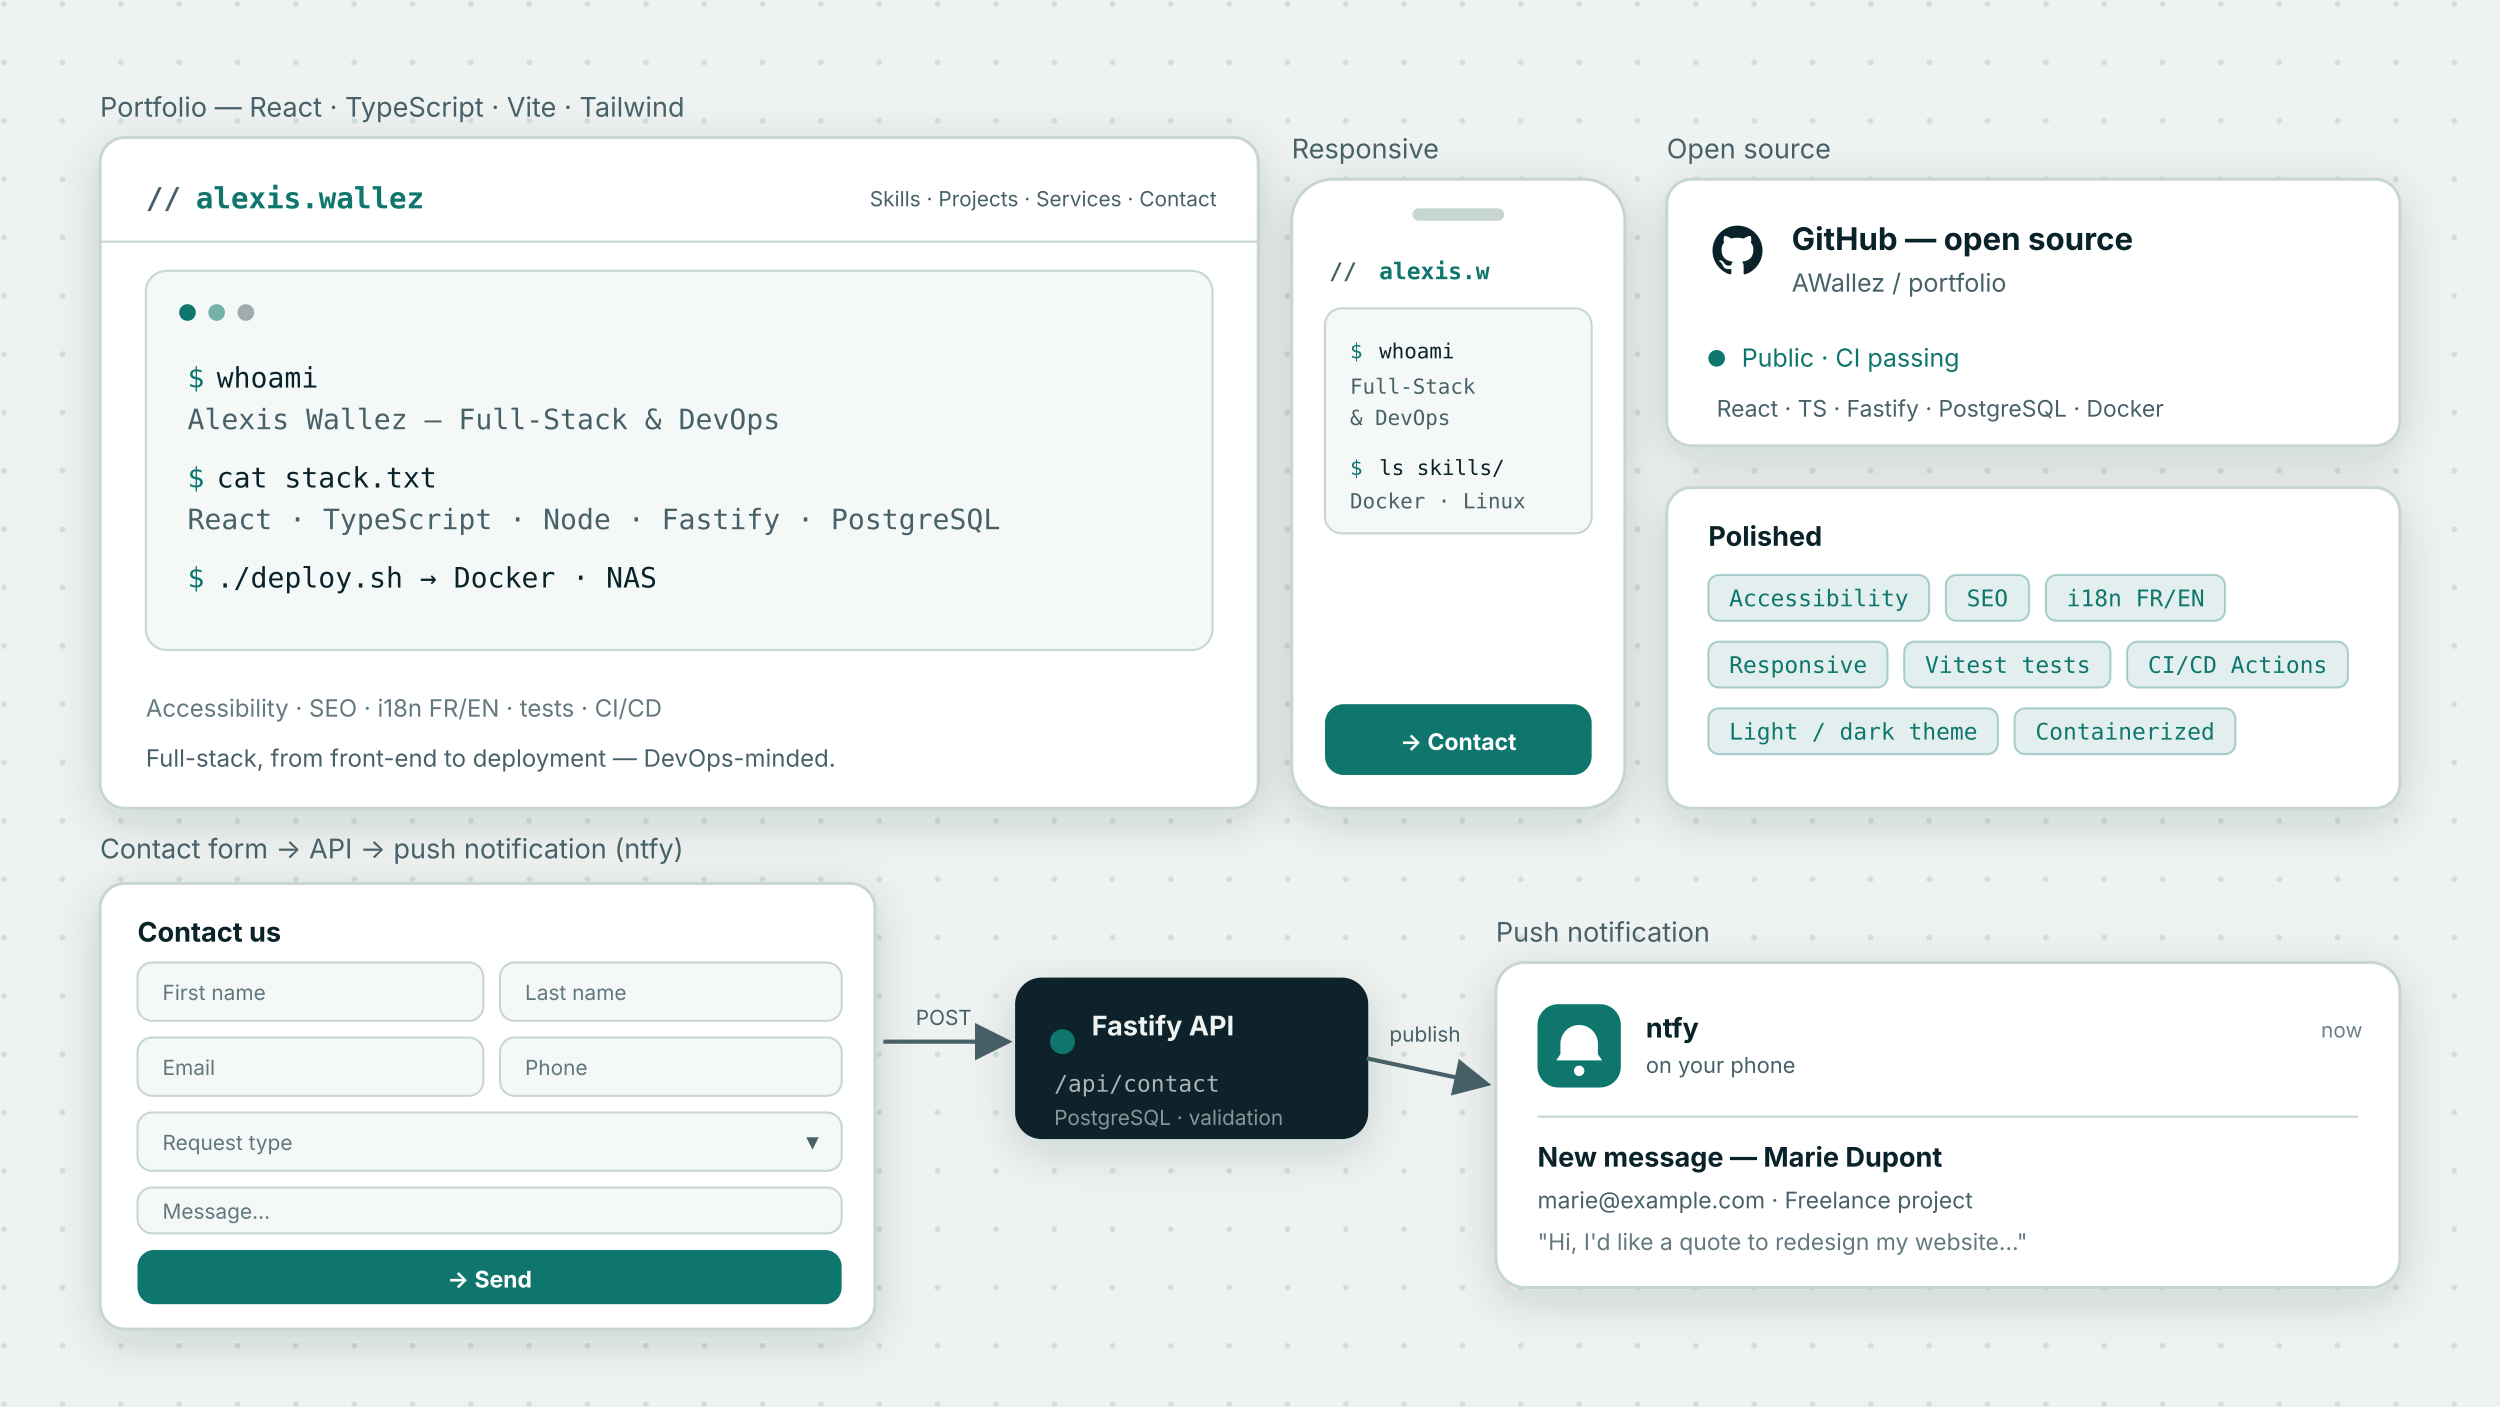
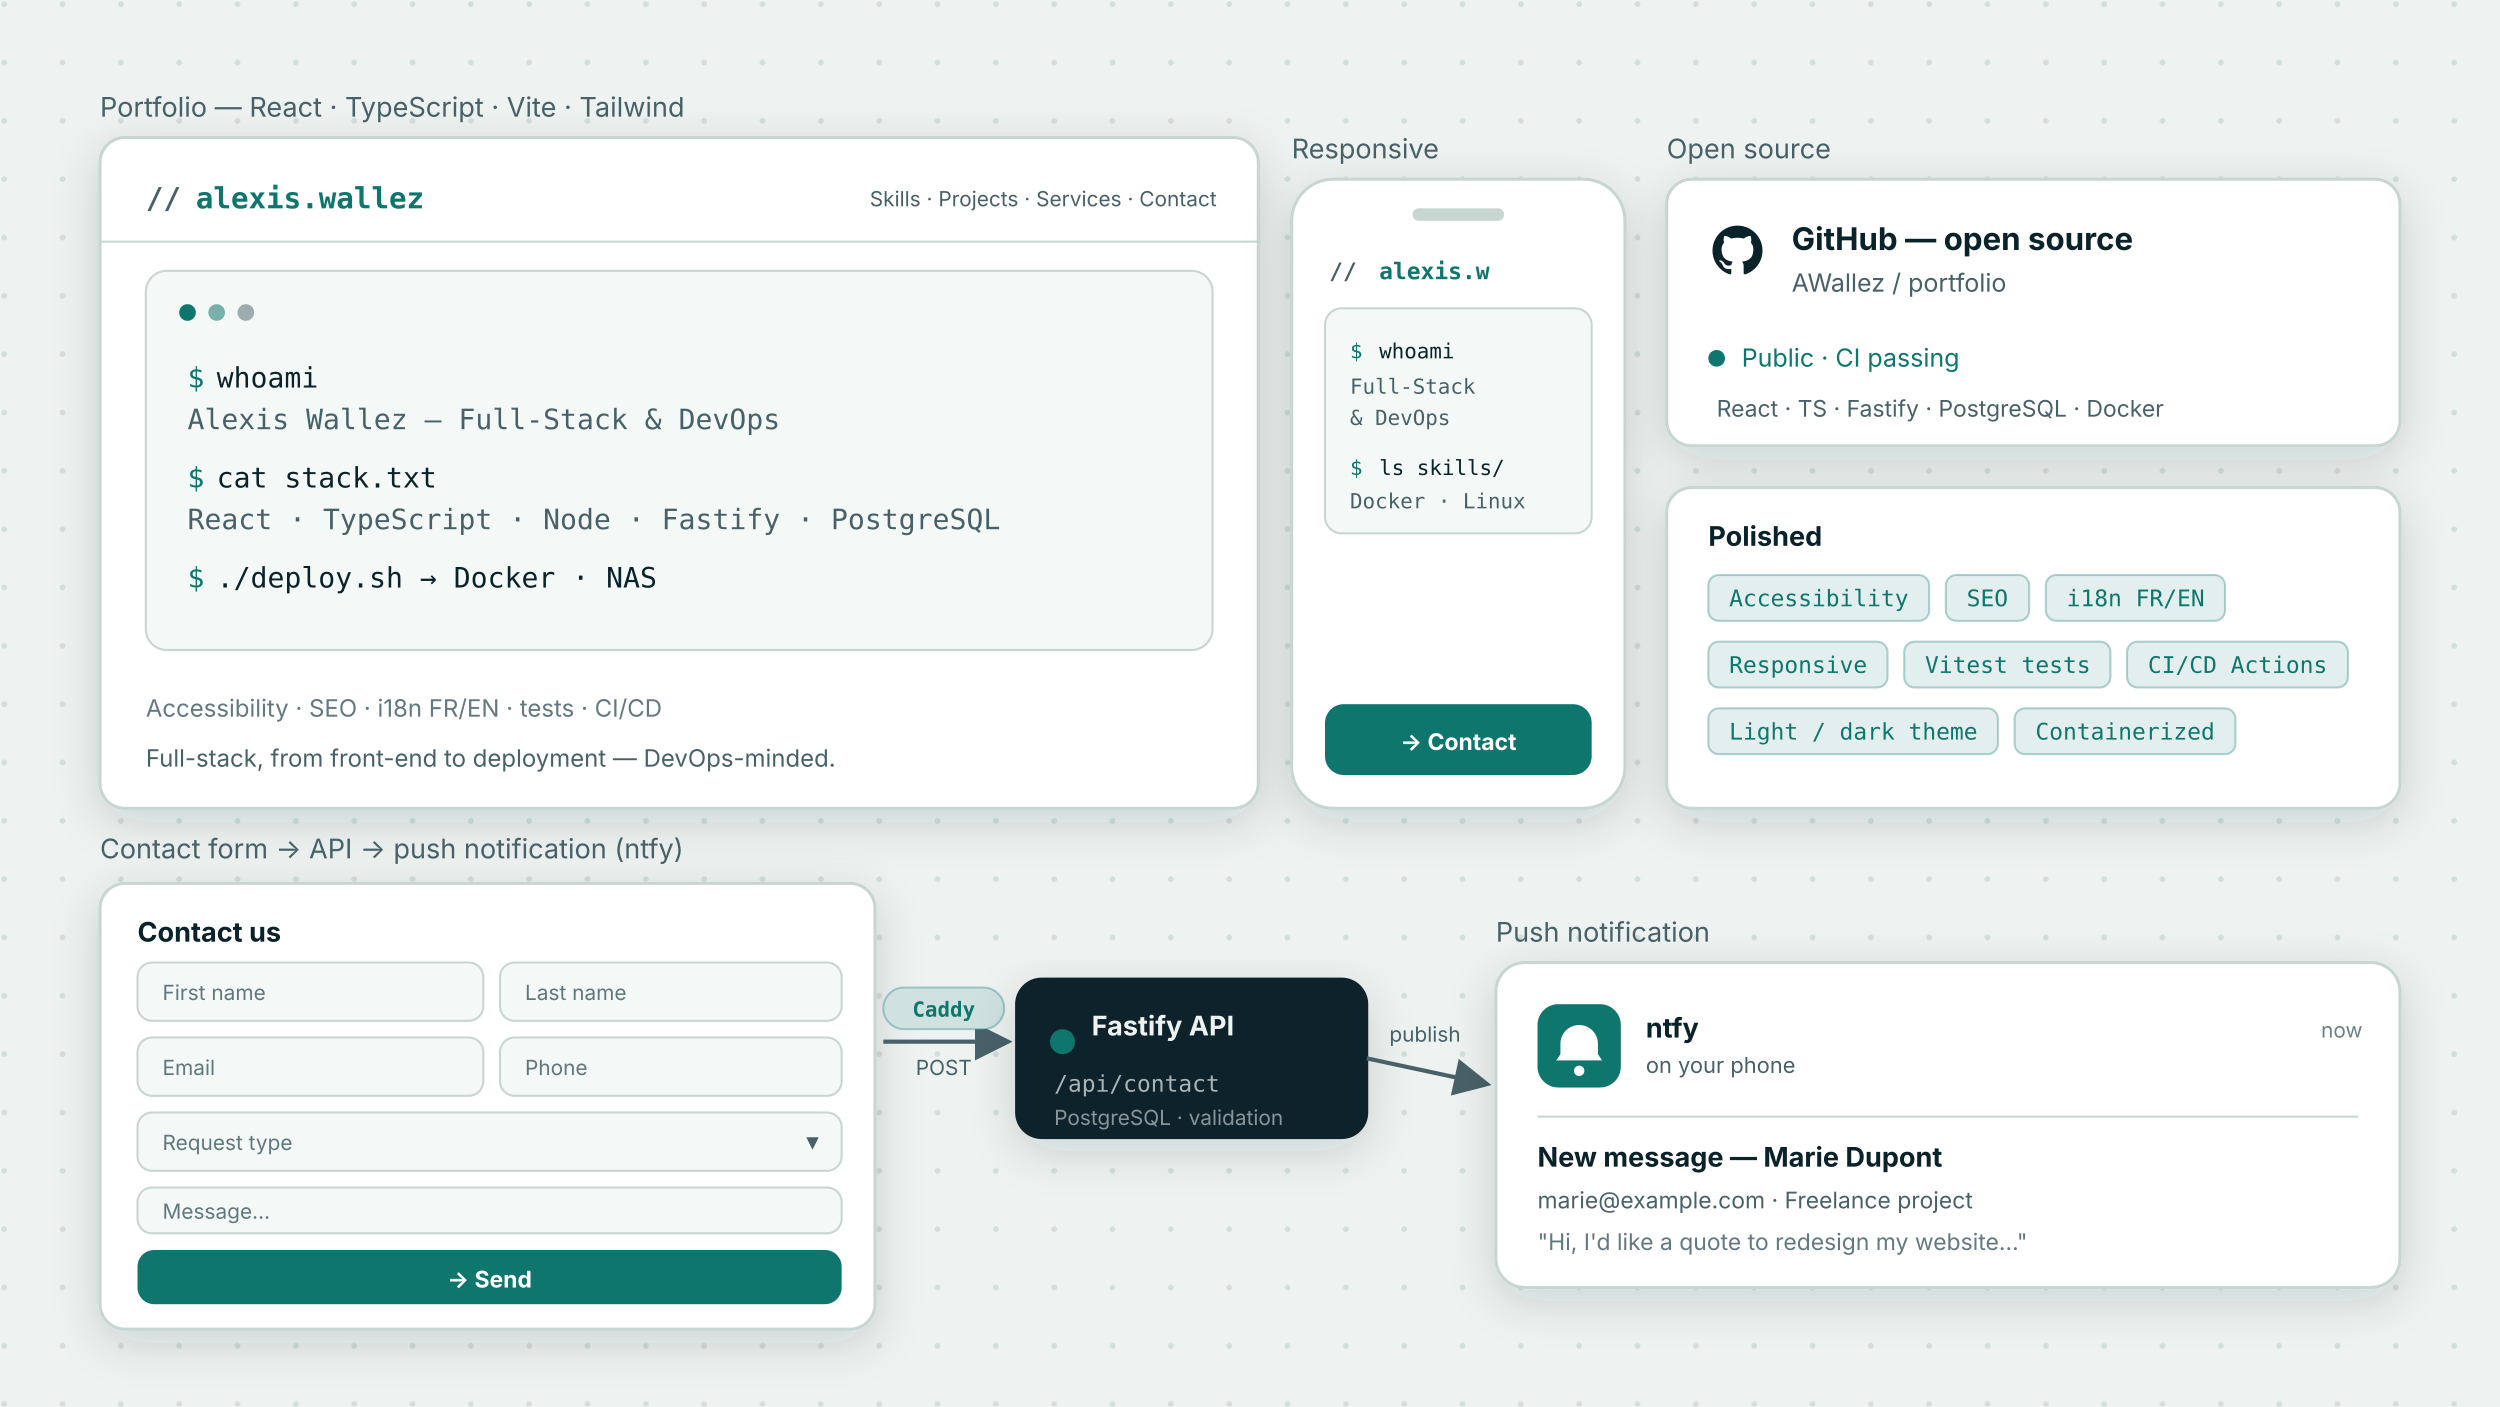
<svg xmlns="http://www.w3.org/2000/svg" width="1200" height="675" viewBox="0 0 1200 675" font-family="'Inter', system-ui, -apple-system, 'Segoe UI', Arial, sans-serif">
  <defs>
    <pattern id="portfolio-light-en-dots" width="28" height="28" patternUnits="userSpaceOnUse">
      <circle cx="2" cy="2" r="1.4" fill="#c8d6d2" fill-opacity="0.7" />
    </pattern>
    <filter id="portfolio-light-en-sh" x="-20%" y="-20%" width="140%" height="160%">
      <feDropShadow dx="0" dy="6" stdDeviation="11" flood-color="#0a2229" flood-opacity="0.16" />
    </filter>
    <marker id="portfolio-light-en-arrow" markerWidth="9" markerHeight="9" refX="7" refY="4.5" orient="auto">
      <path d="M0 0 L9 4.5 L0 9 z" fill="#486169" />
    </marker>
  </defs>
  <rect width="1200" height="675" fill="#eef3f2" />
  <rect width="1200" height="675" fill="url(#portfolio-light-en-dots)" />
  <text x="48" y="56" font-size="13" fill="#486169" font-weight="normal" font-family="'Inter', system-ui, -apple-system, 'Segoe UI', Arial, sans-serif">Portfolio — React · TypeScript · Vite · Tailwind</text>
  <g filter="url(#portfolio-light-en-sh)">
    <rect x="48" y="66" width="556" height="322" rx="12" fill="#ffffff" stroke="#c8d6d2" stroke-width="1.5" />
  </g>
  <text x="70" y="100" font-size="14" fill="#486169" font-weight="bold" font-family="'JetBrains Mono', ui-monospace, SFMono-Regular, Menlo, Consolas, monospace">// </text>
  <text x="94" y="100" font-size="14" fill="#0f766e" font-weight="bold" font-family="'JetBrains Mono', ui-monospace, SFMono-Regular, Menlo, Consolas, monospace">alexis.wallez</text>
  <text x="584" y="99" font-size="10" fill="#486169" font-weight="normal" font-family="'Inter', system-ui, -apple-system, 'Segoe UI', Arial, sans-serif" text-anchor="end">Skills · Projects · Services · Contact</text>
  <line x1="48" y1="116" x2="604" y2="116" stroke="#c8d6d2" />
  <rect x="70" y="130" width="512" height="182" rx="10" fill="#f4f8f7" stroke="#c8d6d2" />
  <circle cx="90" cy="150" r="4" fill="#0f766e" />
  <circle cx="104" cy="150" r="4" fill="#0f766e" fill-opacity="0.55" />
  <circle cx="118" cy="150" r="4" fill="#486169" fill-opacity="0.5" />
  <text x="90" y="186" font-size="13.5" fill="#0f766e" font-weight="normal" font-family="'JetBrains Mono', ui-monospace, SFMono-Regular, Menlo, Consolas, monospace">$ </text>
  <text x="104" y="186" font-size="13.5" fill="#0a2229" font-weight="normal" font-family="'JetBrains Mono', ui-monospace, SFMono-Regular, Menlo, Consolas, monospace">whoami</text>
  <text x="90" y="206" font-size="13.5" fill="#486169" font-weight="normal" font-family="'JetBrains Mono', ui-monospace, SFMono-Regular, Menlo, Consolas, monospace">Alexis Wallez — Full-Stack &amp; DevOps</text>
  <text x="90" y="234" font-size="13.5" fill="#0f766e" font-weight="normal" font-family="'JetBrains Mono', ui-monospace, SFMono-Regular, Menlo, Consolas, monospace">$ </text>
  <text x="104" y="234" font-size="13.5" fill="#0a2229" font-weight="normal" font-family="'JetBrains Mono', ui-monospace, SFMono-Regular, Menlo, Consolas, monospace">cat stack.txt</text>
  <text x="90" y="254" font-size="13.5" fill="#486169" font-weight="normal" font-family="'JetBrains Mono', ui-monospace, SFMono-Regular, Menlo, Consolas, monospace">React · TypeScript · Node · Fastify · PostgreSQL</text>
  <text x="90" y="282" font-size="13.5" fill="#0f766e" font-weight="normal" font-family="'JetBrains Mono', ui-monospace, SFMono-Regular, Menlo, Consolas, monospace">$ </text>
  <text x="104" y="282" font-size="13.5" fill="#0a2229" font-weight="normal" font-family="'JetBrains Mono', ui-monospace, SFMono-Regular, Menlo, Consolas, monospace">./deploy.sh → Docker · NAS</text>
  <text x="70" y="344" font-size="11.5" fill="#486169" fill-opacity="0.85" font-weight="normal" font-family="'Inter', system-ui, -apple-system, 'Segoe UI', Arial, sans-serif">Accessibility · SEO · i18n FR/EN · tests · CI/CD</text>
  <text x="70" y="368" font-size="11.5" fill="#486169" font-weight="normal" font-family="'Inter', system-ui, -apple-system, 'Segoe UI', Arial, sans-serif">Full-stack, from front-end to deployment — DevOps-minded.</text>
  <text x="620" y="76" font-size="13" fill="#486169" font-weight="normal" font-family="'Inter', system-ui, -apple-system, 'Segoe UI', Arial, sans-serif">Responsive</text>
  <g filter="url(#portfolio-light-en-sh)">
    <rect x="620" y="86" width="160" height="302" rx="20" fill="#ffffff" stroke="#c8d6d2" stroke-width="1.5" />
  </g>
  <rect x="678" y="100" width="44" height="6" rx="3" fill="#c8d6d2" />
  <text x="638" y="134" font-size="11" fill="#486169" font-weight="bold" font-family="'JetBrains Mono', ui-monospace, SFMono-Regular, Menlo, Consolas, monospace">// </text>
  <text x="662" y="134" font-size="11" fill="#0f766e" font-weight="bold" font-family="'JetBrains Mono', ui-monospace, SFMono-Regular, Menlo, Consolas, monospace">alexis.w</text>
  <rect x="636" y="148" width="128" height="108" rx="8" fill="#f4f8f7" stroke="#c8d6d2" />
  <text x="648" y="172" font-size="10" fill="#0f766e" font-weight="normal" font-family="'JetBrains Mono', ui-monospace, SFMono-Regular, Menlo, Consolas, monospace">$ </text>
  <text x="662" y="172" font-size="10" fill="#0a2229" font-weight="normal" font-family="'JetBrains Mono', ui-monospace, SFMono-Regular, Menlo, Consolas, monospace">whoami</text>
  <text x="648" y="189" font-size="10" fill="#486169" font-weight="normal" font-family="'JetBrains Mono', ui-monospace, SFMono-Regular, Menlo, Consolas, monospace">Full-Stack</text>
  <text x="648" y="204" font-size="10" fill="#486169" font-weight="normal" font-family="'JetBrains Mono', ui-monospace, SFMono-Regular, Menlo, Consolas, monospace">&amp; DevOps</text>
  <text x="648" y="228" font-size="10" fill="#0f766e" font-weight="normal" font-family="'JetBrains Mono', ui-monospace, SFMono-Regular, Menlo, Consolas, monospace">$ </text>
  <text x="662" y="228" font-size="10" fill="#0a2229" font-weight="normal" font-family="'JetBrains Mono', ui-monospace, SFMono-Regular, Menlo, Consolas, monospace">ls skills/</text>
  <text x="648" y="244" font-size="10" fill="#486169" font-weight="normal" font-family="'JetBrains Mono', ui-monospace, SFMono-Regular, Menlo, Consolas, monospace">Docker · Linux</text>
  <rect x="636" y="338" width="128" height="34" rx="9" fill="#0f766e" />
  <text x="700" y="360" font-size="11" fill="#ffffff" font-weight="bold" font-family="'Inter', system-ui, -apple-system, 'Segoe UI', Arial, sans-serif" text-anchor="middle">→ Contact</text>
  <text x="800" y="76" font-size="13" fill="#486169" font-weight="normal" font-family="'Inter', system-ui, -apple-system, 'Segoe UI', Arial, sans-serif">Open source</text>
  <g filter="url(#portfolio-light-en-sh)">
    <rect x="800" y="86" width="352" height="128" rx="12" fill="#ffffff" stroke="#c8d6d2" stroke-width="1.5" />
  </g>
  <path transform="translate(822 108)" d="M12 .297c-6.63 0-12 5.373-12 12 0 5.303 3.438 9.8 8.205 11.385.6.113.82-.258.82-.577 0-.285-.01-1.04-.015-2.04-3.338.724-4.042-1.61-4.042-1.61C4.422 18.07 3.633 17.7 3.633 17.7c-1.087-.744.084-.729.084-.729 1.205.084 1.838 1.236 1.838 1.236 1.07 1.835 2.809 1.305 3.495.998.108-.776.417-1.305.76-1.605-2.665-.3-5.466-1.332-5.466-5.93 0-1.31.465-2.38 1.235-3.22-.135-.303-.54-1.523.105-3.176 0 0 1.005-.322 3.3 1.23.96-.267 1.98-.399 3-.405 1.02.006 2.04.138 3 .405 2.28-1.552 3.285-1.23 3.285-1.23.645 1.653.24 2.873.12 3.176.765.84 1.23 1.91 1.23 3.22 0 4.61-2.805 5.625-5.475 5.92.42.36.81 1.096.81 2.22 0 1.606-.015 2.896-.015 3.286 0 .315.21.69.825.57C20.565 22.092 24 17.592 24 12.297c0-6.627-5.373-12-12-12" fill="#0a2229" />
  <text x="860" y="120" font-size="15" fill="#0a2229" font-weight="bold" font-family="'Inter', system-ui, -apple-system, 'Segoe UI', Arial, sans-serif">GitHub — open source</text>
  <text x="860" y="140" font-size="12" fill="#486169" font-weight="normal" font-family="'Inter', system-ui, -apple-system, 'Segoe UI', Arial, sans-serif">AWallez / portfolio</text>
  <circle cx="824" cy="172" r="4" fill="#0f766e" />
  <text x="836" y="176" font-size="12" fill="#0f766e" font-weight="normal" font-family="'Inter', system-ui, -apple-system, 'Segoe UI', Arial, sans-serif">Public · CI passing</text>
  <text x="824" y="200" font-size="11" fill="#486169" font-weight="normal" font-family="'Inter', system-ui, -apple-system, 'Segoe UI', Arial, sans-serif">React · TS · Fastify · PostgreSQL · Docker</text>
  <g filter="url(#portfolio-light-en-sh)">
    <rect x="800" y="234" width="352" height="154" rx="12" fill="#ffffff" stroke="#c8d6d2" stroke-width="1.5" />
  </g>
  <text x="820" y="262" font-size="13" fill="#0a2229" font-weight="bold" font-family="'Inter', system-ui, -apple-system, 'Segoe UI', Arial, sans-serif">Polished</text>
  <rect x="820" y="276" width="106" height="22" rx="5" fill="#0f766e" fill-opacity="0.12" stroke="#0f766e" stroke-opacity="0.32" />
  <text x="830" y="291" font-size="11" fill="#0f766e" font-weight="normal" font-family="'JetBrains Mono', ui-monospace, SFMono-Regular, Menlo, Consolas, monospace">Accessibility</text>
  <rect x="934" y="276" width="40" height="22" rx="5" fill="#0f766e" fill-opacity="0.12" stroke="#0f766e" stroke-opacity="0.32" />
  <text x="944" y="291" font-size="11" fill="#0f766e" font-weight="normal" font-family="'JetBrains Mono', ui-monospace, SFMono-Regular, Menlo, Consolas, monospace">SEO</text>
  <rect x="982" y="276" width="86" height="22" rx="5" fill="#0f766e" fill-opacity="0.12" stroke="#0f766e" stroke-opacity="0.32" />
  <text x="992" y="291" font-size="11" fill="#0f766e" font-weight="normal" font-family="'JetBrains Mono', ui-monospace, SFMono-Regular, Menlo, Consolas, monospace">i18n FR/EN</text>
  <rect x="820" y="308" width="86" height="22" rx="5" fill="#0f766e" fill-opacity="0.12" stroke="#0f766e" stroke-opacity="0.32" />
  <text x="830" y="323" font-size="11" fill="#0f766e" font-weight="normal" font-family="'JetBrains Mono', ui-monospace, SFMono-Regular, Menlo, Consolas, monospace">Responsive</text>
  <rect x="914" y="308" width="99" height="22" rx="5" fill="#0f766e" fill-opacity="0.12" stroke="#0f766e" stroke-opacity="0.32" />
  <text x="924" y="323" font-size="11" fill="#0f766e" font-weight="normal" font-family="'JetBrains Mono', ui-monospace, SFMono-Regular, Menlo, Consolas, monospace">Vitest tests</text>
  <rect x="1021" y="308" width="106" height="22" rx="5" fill="#0f766e" fill-opacity="0.12" stroke="#0f766e" stroke-opacity="0.32" />
  <text x="1031" y="323" font-size="11" fill="#0f766e" font-weight="normal" font-family="'JetBrains Mono', ui-monospace, SFMono-Regular, Menlo, Consolas, monospace">CI/CD Actions</text>
  <rect x="820" y="340" width="139" height="22" rx="5" fill="#0f766e" fill-opacity="0.12" stroke="#0f766e" stroke-opacity="0.32" />
  <text x="830" y="355" font-size="11" fill="#0f766e" font-weight="normal" font-family="'JetBrains Mono', ui-monospace, SFMono-Regular, Menlo, Consolas, monospace">Light / dark theme</text>
  <rect x="967" y="340" width="106" height="22" rx="5" fill="#0f766e" fill-opacity="0.12" stroke="#0f766e" stroke-opacity="0.32" />
  <text x="977" y="355" font-size="11" fill="#0f766e" font-weight="normal" font-family="'JetBrains Mono', ui-monospace, SFMono-Regular, Menlo, Consolas, monospace">Containerized</text>
  <text x="48" y="412" font-size="13" fill="#486169" font-weight="normal" font-family="'Inter', system-ui, -apple-system, 'Segoe UI', Arial, sans-serif">Contact form → API → push notification (ntfy)</text>
  <g filter="url(#portfolio-light-en-sh)">
    <rect x="48" y="424" width="372" height="214" rx="12" fill="#ffffff" stroke="#c8d6d2" stroke-width="1.5" />
  </g>
  <text x="66" y="452" font-size="13" fill="#0a2229" font-weight="bold" font-family="'Inter', system-ui, -apple-system, 'Segoe UI', Arial, sans-serif">Contact us</text>
  <rect x="66" y="462" width="166" height="28" rx="7" fill="#f4f8f7" stroke="#c8d6d2" />
  <text x="78" y="480" font-size="10" fill="#486169" fill-opacity="0.85" font-weight="normal" font-family="'Inter', system-ui, -apple-system, 'Segoe UI', Arial, sans-serif">First name</text>
  <rect x="240" y="462" width="164" height="28" rx="7" fill="#f4f8f7" stroke="#c8d6d2" />
  <text x="252" y="480" font-size="10" fill="#486169" fill-opacity="0.85" font-weight="normal" font-family="'Inter', system-ui, -apple-system, 'Segoe UI', Arial, sans-serif">Last name</text>
  <rect x="66" y="498" width="166" height="28" rx="7" fill="#f4f8f7" stroke="#c8d6d2" />
  <text x="78" y="516" font-size="10" fill="#486169" fill-opacity="0.85" font-weight="normal" font-family="'Inter', system-ui, -apple-system, 'Segoe UI', Arial, sans-serif">Email</text>
  <rect x="240" y="498" width="164" height="28" rx="7" fill="#f4f8f7" stroke="#c8d6d2" />
  <text x="252" y="516" font-size="10" fill="#486169" fill-opacity="0.85" font-weight="normal" font-family="'Inter', system-ui, -apple-system, 'Segoe UI', Arial, sans-serif">Phone</text>
  <rect x="66" y="534" width="338" height="28" rx="7" fill="#f4f8f7" stroke="#c8d6d2" />
  <text x="78" y="552" font-size="10" fill="#486169" fill-opacity="0.85" font-weight="normal" font-family="'Inter', system-ui, -apple-system, 'Segoe UI', Arial, sans-serif">Request type</text>
  <text x="390" y="552" font-size="12" fill="#486169" font-weight="normal" font-family="'Inter', system-ui, -apple-system, 'Segoe UI', Arial, sans-serif" text-anchor="middle">▾</text>
  <rect x="66" y="570" width="338" height="22" rx="7" fill="#f4f8f7" stroke="#c8d6d2" />
  <text x="78" y="585" font-size="10" fill="#486169" fill-opacity="0.85" font-weight="normal" font-family="'Inter', system-ui, -apple-system, 'Segoe UI', Arial, sans-serif">Message…</text>
  <rect x="66" y="600" width="338" height="26" rx="8" fill="#0f766e" />
  <text x="235" y="618" font-size="11" fill="#ffffff" font-weight="bold" font-family="'Inter', system-ui, -apple-system, 'Segoe UI', Arial, sans-serif" text-anchor="middle">→ Send</text>
  <line x1="424" y1="500" x2="482" y2="500" stroke="#486169" stroke-width="2" marker-end="url(#portfolio-light-en-arrow)" />
-   <text x="453" y="492" font-size="10" fill="#486169" font-weight="normal" font-family="'Inter', system-ui, -apple-system, 'Segoe UI', Arial, sans-serif" text-anchor="middle">POST</text>
+   <rect x="424" y="474" width="58" height="20" rx="10" fill="#eef3f2" />
+   <rect x="424" y="474" width="58" height="20" rx="10" fill="#0f766e" fill-opacity="0.14" stroke="#0f766e" stroke-opacity="0.32" />
+   <text x="453" y="488" font-size="10" fill="#0f766e" font-weight="bold" font-family="'JetBrains Mono', ui-monospace, SFMono-Regular, Menlo, Consolas, monospace" text-anchor="middle">Caddy</text>
+   <text x="453" y="516" font-size="10" fill="#486169" font-weight="normal" font-family="'Inter', system-ui, -apple-system, 'Segoe UI', Arial, sans-serif" text-anchor="middle">POST</text>
  <g filter="url(#portfolio-light-en-sh)">
    <rect x="488" y="470" width="168" height="76" rx="12" fill="#0a2229" stroke="#0a2229" stroke-width="1.5" />
  </g>
  <circle cx="510" cy="500" r="6" fill="#0f766e" />
  <text x="524" y="497" font-size="13" fill="#eef3f2" font-weight="bold" font-family="'Inter', system-ui, -apple-system, 'Segoe UI', Arial, sans-serif">Fastify API</text>
  <text x="506" y="524" font-size="11" fill="#eef3f2" fill-opacity="0.7" font-weight="normal" font-family="'JetBrains Mono', ui-monospace, SFMono-Regular, Menlo, Consolas, monospace">/api/contact</text>
  <text x="506" y="540" font-size="10" fill="#eef3f2" fill-opacity="0.55" font-weight="normal" font-family="'Inter', system-ui, -apple-system, 'Segoe UI', Arial, sans-serif">PostgreSQL · validation</text>
  <line x1="656" y1="508" x2="712" y2="520" stroke="#486169" stroke-width="2" marker-end="url(#portfolio-light-en-arrow)" />
  <text x="684" y="500" font-size="10" fill="#486169" font-weight="normal" font-family="'Inter', system-ui, -apple-system, 'Segoe UI', Arial, sans-serif" text-anchor="middle">publish</text>
  <text x="718" y="452" font-size="13" fill="#486169" font-weight="normal" font-family="'Inter', system-ui, -apple-system, 'Segoe UI', Arial, sans-serif">Push notification</text>
  <g filter="url(#portfolio-light-en-sh)">
    <rect x="718" y="462" width="434" height="156" rx="14" fill="#ffffff" stroke="#c8d6d2" stroke-width="1.5" />
  </g>
  <rect x="738" y="482" width="40" height="40" rx="10" fill="#0f766e" />
  <path d="M758 492 a9 9 0 0 1 9 9 v5 l2 3 h-22 l2 -3 v-5 a9 9 0 0 1 9 -9 z" fill="#ffffff" />
  <circle cx="758" cy="514" r="2.5" fill="#ffffff" />
  <text x="790" y="498" font-size="13" fill="#0a2229" font-weight="bold" font-family="'Inter', system-ui, -apple-system, 'Segoe UI', Arial, sans-serif">ntfy</text>
  <text x="790" y="515" font-size="10.5" fill="#486169" font-weight="normal" font-family="'Inter', system-ui, -apple-system, 'Segoe UI', Arial, sans-serif">on your phone</text>
  <text x="1134" y="498" font-size="10" fill="#486169" fill-opacity="0.8" font-weight="normal" font-family="'Inter', system-ui, -apple-system, 'Segoe UI', Arial, sans-serif" text-anchor="end">now</text>
  <line x1="738" y1="536" x2="1132" y2="536" stroke="#c8d6d2" />
  <text x="738" y="560" font-size="13" fill="#0a2229" font-weight="bold" font-family="'Inter', system-ui, -apple-system, 'Segoe UI', Arial, sans-serif">New message — Marie Dupont</text>
  <text x="738" y="580" font-size="11" fill="#486169" font-weight="normal" font-family="'Inter', system-ui, -apple-system, 'Segoe UI', Arial, sans-serif">marie@example.com · Freelance project</text>
  <text x="738" y="600" font-size="11" fill="#486169" fill-opacity="0.85" font-weight="normal" font-family="'Inter', system-ui, -apple-system, 'Segoe UI', Arial, sans-serif">"Hi, I'd like a quote to redesign my website…"</text>
</svg>
